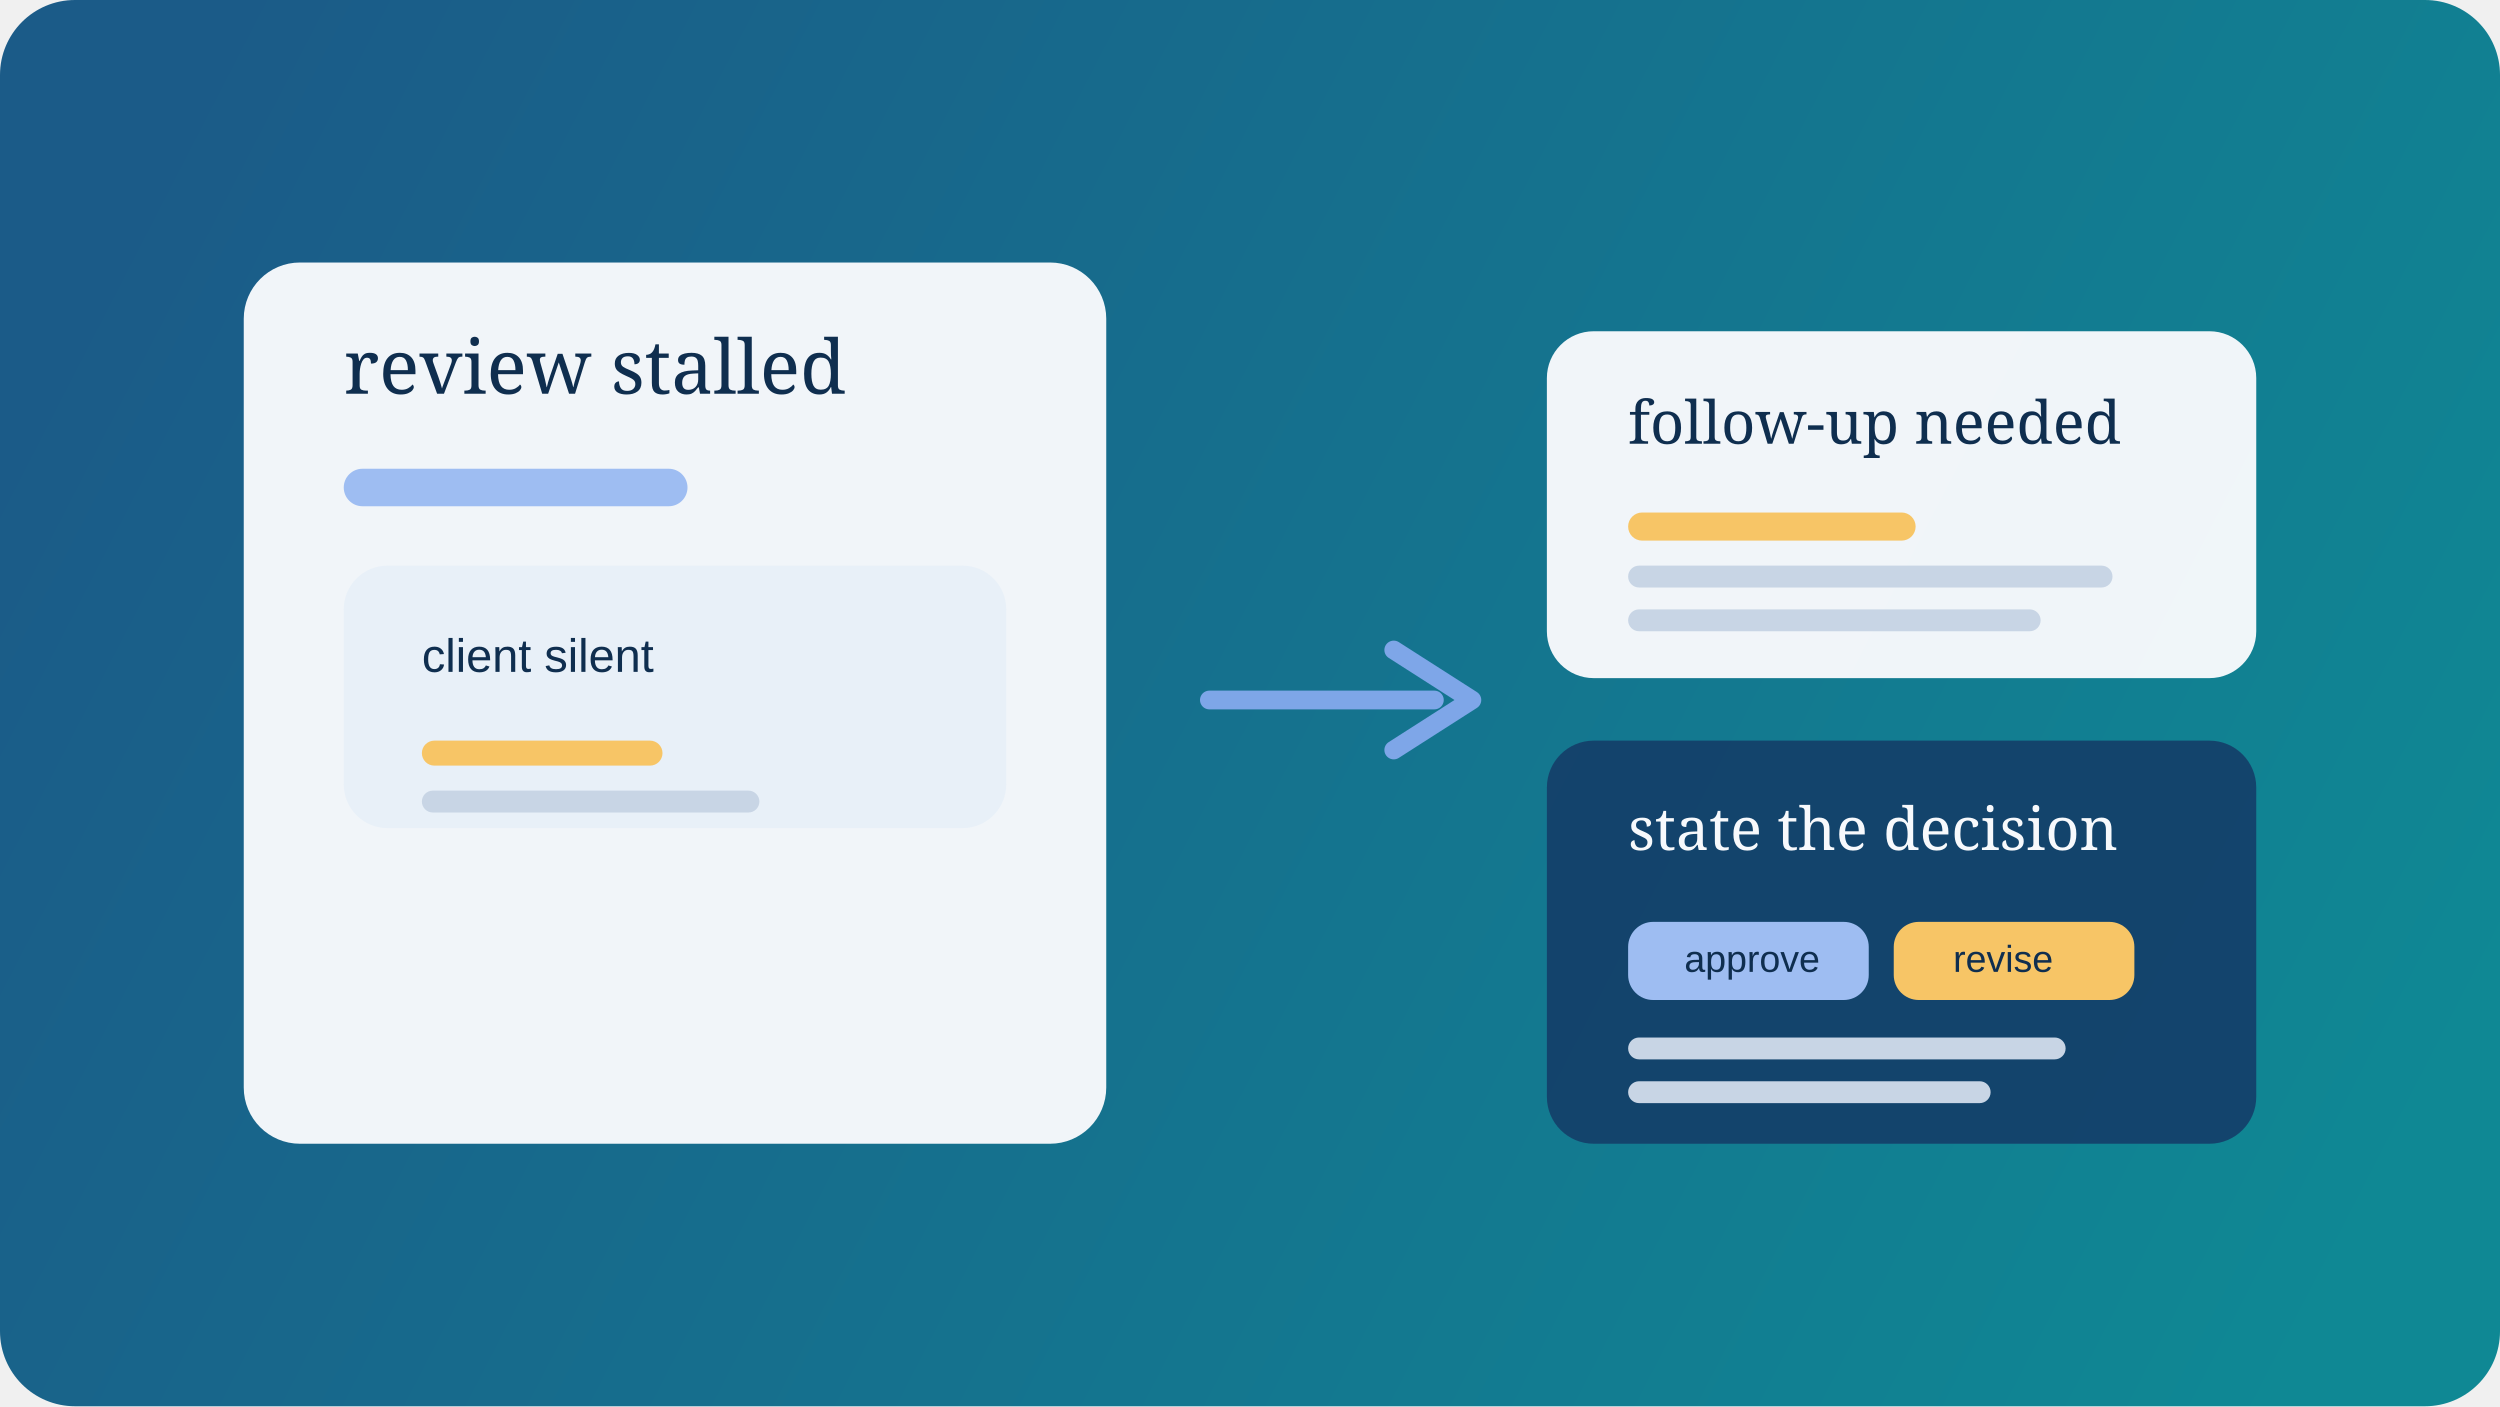
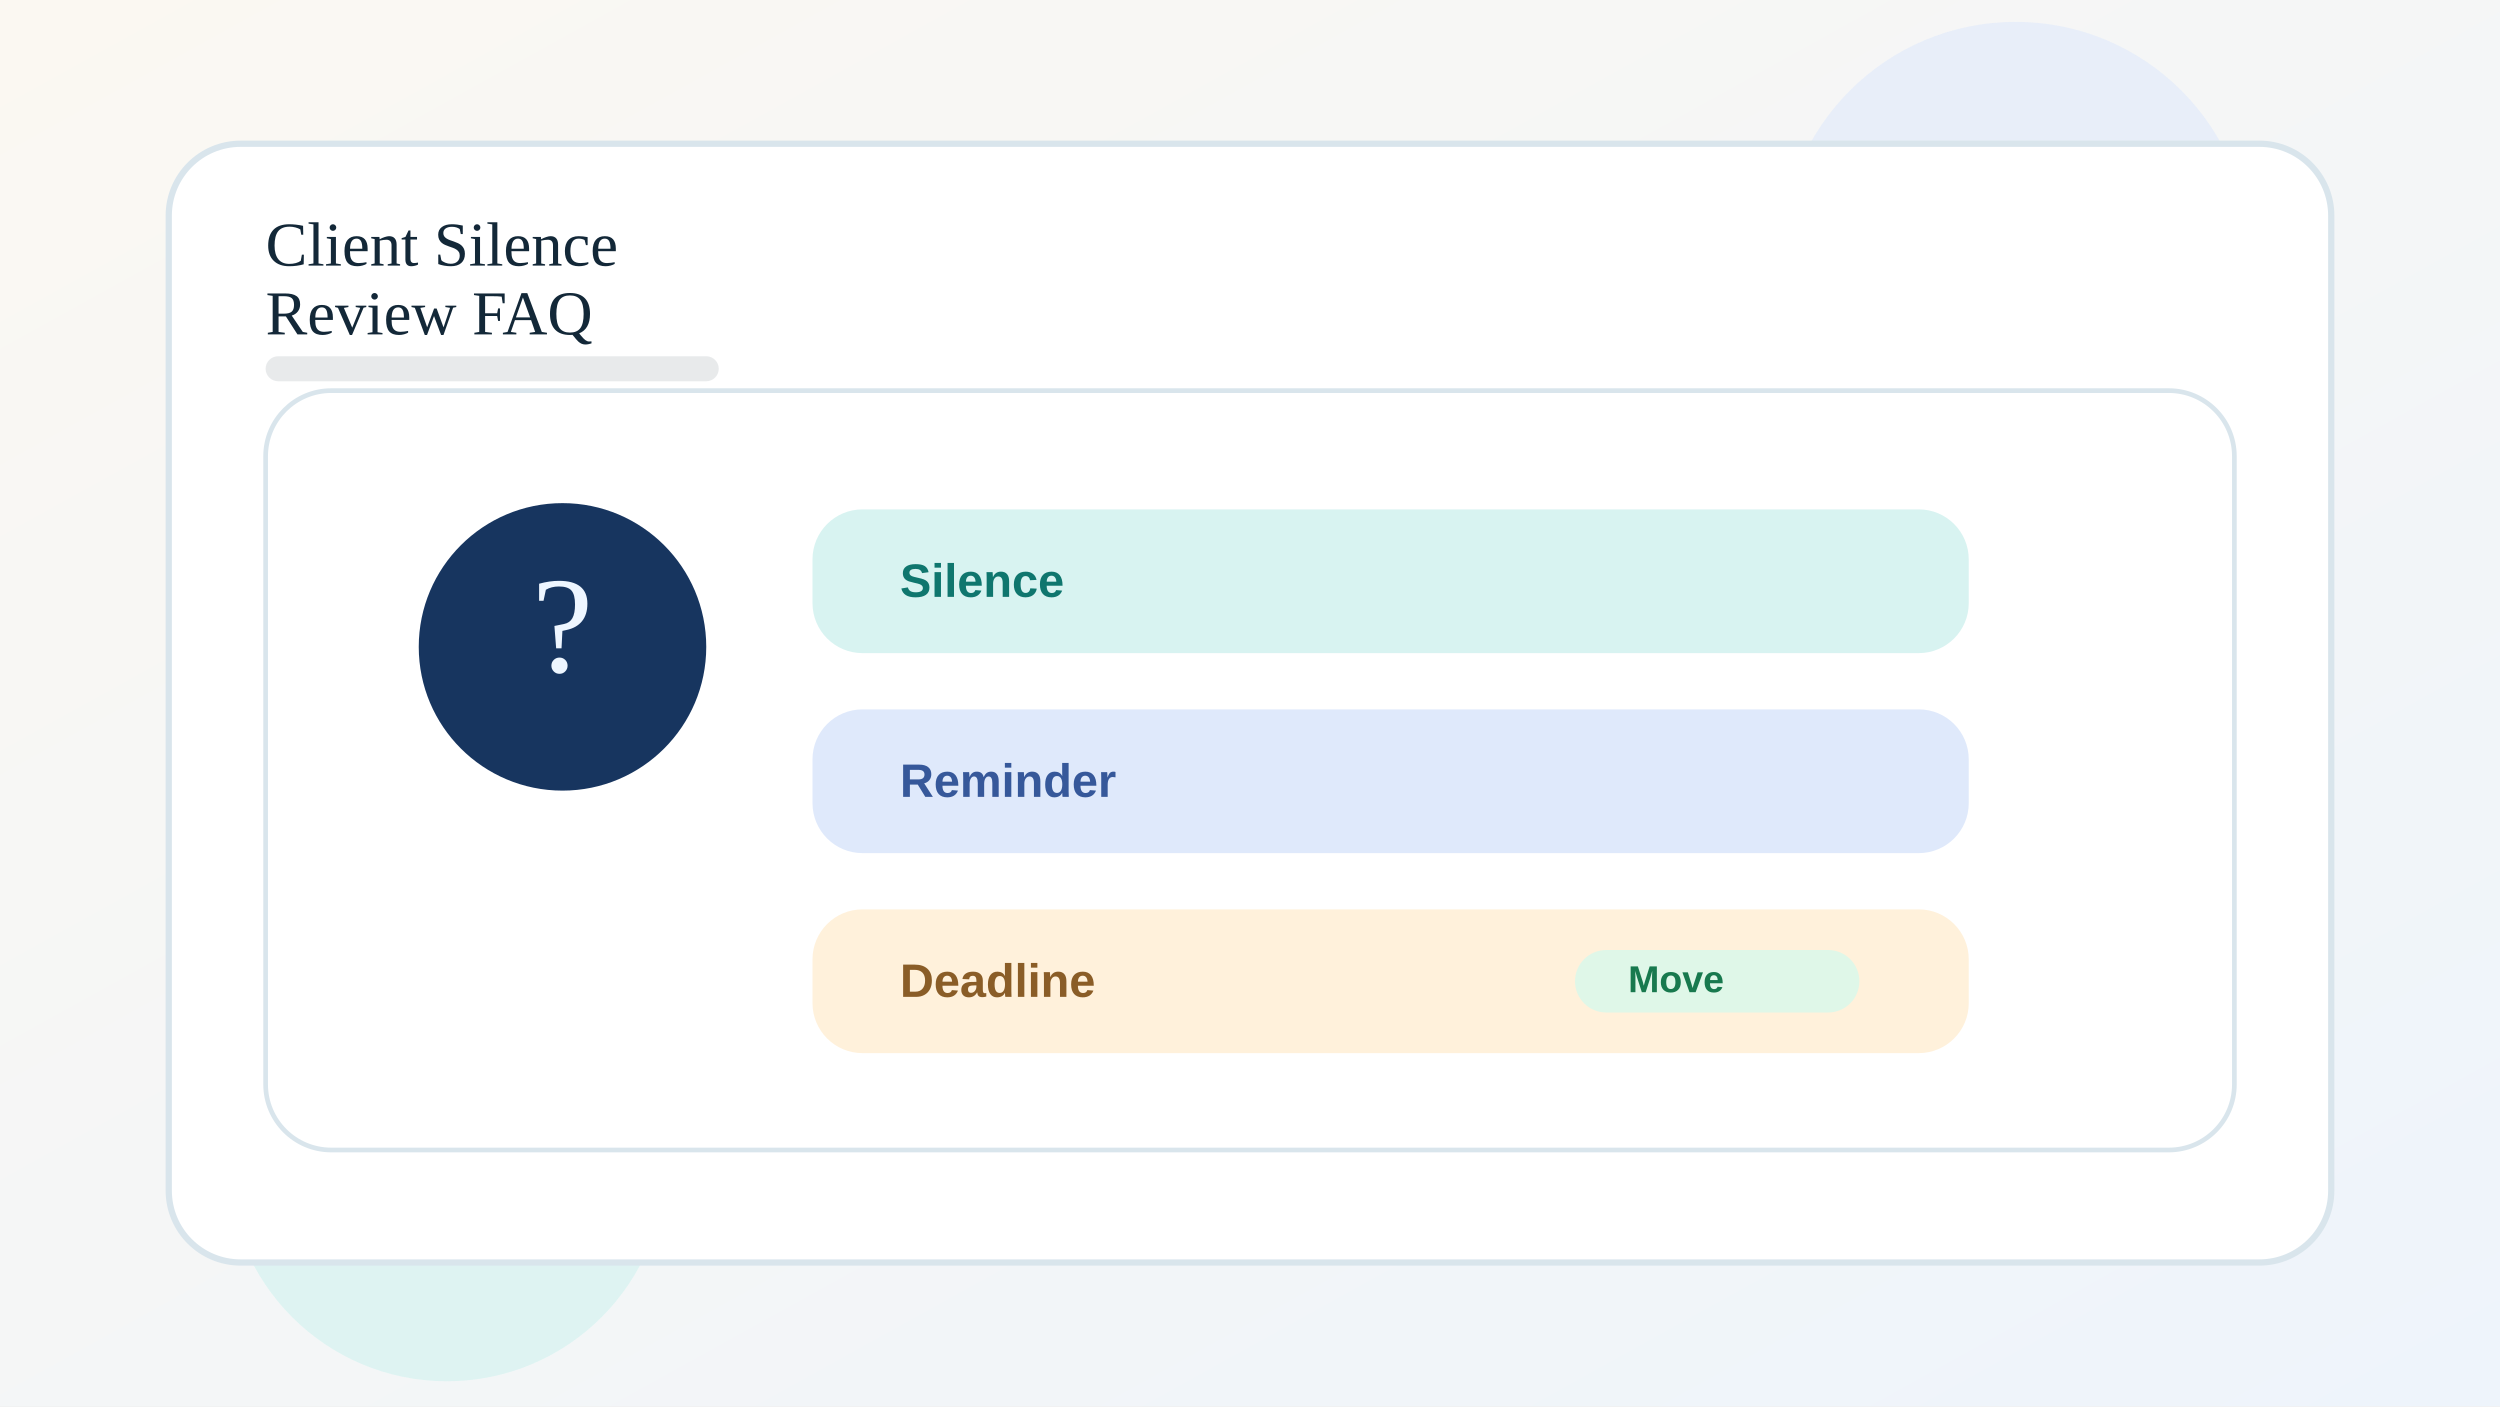
- <svg xmlns="http://www.w3.org/2000/svg" width="1600" height="900" viewBox="0 0 1600 900" fill="none">
-   <rect width="1600" height="900" rx="48" fill="url(#bg)" />
-   <rect x="156" y="168" width="552" height="564" rx="36" fill="#F7F9FC" opacity=".97" />
-   <text x="220" y="252" fill="#0F2E4F" font-family="Georgia, serif" font-size="48">review stalled</text>
-   <rect x="220" y="300" width="220" height="24" rx="12" fill="#9EBDF2" />
-   <rect x="220" y="362" width="424" height="168" rx="28" fill="#E8F0F8" />
-   <text x="270" y="430" fill="#0F2E4F" font-family="Arial, sans-serif" font-size="30">client silent</text>
-   <rect x="270" y="474" width="154" height="16" rx="8" fill="#F7C566" />
-   <rect x="270" y="506" width="216" height="14" rx="7" fill="#C8D5E5" />
-   <path d="M774 448H918" stroke="#7EA6E8" stroke-width="12" stroke-linecap="round" />
-   <path d="M892 416L942 448L892 480" stroke="#7EA6E8" stroke-width="12" stroke-linecap="round" stroke-linejoin="round" />
-   <rect x="990" y="212" width="454" height="222" rx="30" fill="#F7F9FC" opacity=".97" />
-   <text x="1042" y="284" fill="#0F2E4F" font-family="Georgia, serif" font-size="38">follow-up needed</text>
-   <rect x="1042" y="328" width="184" height="18" rx="9" fill="#F7C566" />
-   <rect x="1042" y="362" width="310" height="14" rx="7" fill="#C8D5E5" />
-   <rect x="1042" y="390" width="264" height="14" rx="7" fill="#C8D5E5" />
-   <rect x="990" y="474" width="454" height="258" rx="30" fill="#143F69" opacity=".92" />
-   <text x="1042" y="544" fill="#F7F9FC" font-family="Georgia, serif" font-size="38">state the decision</text>
-   <rect x="1042" y="590" width="154" height="50" rx="16" fill="#9EBDF2" />
-   <text x="1078" y="622" fill="#0F2E4F" font-family="Arial, sans-serif" font-size="24">approve</text>
-   <rect x="1212" y="590" width="154" height="50" rx="16" fill="#F7C566" />
-   <text x="1250" y="622" fill="#0F2E4F" font-family="Arial, sans-serif" font-size="24">revise</text>
-   <rect x="1042" y="664" width="280" height="14" rx="7" fill="#C8D5E5" />
-   <rect x="1042" y="692" width="232" height="14" rx="7" fill="#C8D5E5" />
+ <svg xmlns="http://www.w3.org/2000/svg" viewBox="0 0 1600 900" role="img" aria-labelledby="title desc">
  <defs>
-     <linearGradient id="bg" x1="104" y1="92" x2="1504" y2="814" gradientUnits="userSpaceOnUse">
-       <stop stop-color="#1B5B88" />
-       <stop offset="1" stop-color="#0F8894" />
+     <linearGradient id="faq-client-silence-review-faq-svg-bg" x1="0%" y1="0%" x2="100%" y2="100%">
+       <stop offset="0%" stop-color="#fbf8f2" />
+       <stop offset="100%" stop-color="#eef4fb" />
    </linearGradient>
  </defs>
+   <rect width="1600" height="900" fill="url(#faq-client-silence-review-faq-svg-bg)" />
+   <circle cx="1290" cy="164" r="150" fill="#dfe9fb" opacity=".6" />
+   <circle cx="286" cy="744" r="140" fill="#d8f3f1" opacity=".8" />
+   <rect x="108" y="92" width="1384" height="716" rx="46" fill="#ffffff" stroke="#d9e5ec" stroke-width="4" />
+   <text x="170" y="170" font-family="Georgia, 'Times New Roman', serif" font-size="40" fill="#132838">Client Silence</text>
+   <text x="170" y="214" font-family="Georgia, 'Times New Roman', serif" font-size="40" fill="#132838">Review FAQ</text>
+   <rect x="170" y="228" width="290" height="16" rx="8" fill="#132838" opacity=".10" />
+   <rect x="170" y="250" width="1260" height="486" rx="42" fill="#ffffff" stroke="#d9e5ec" stroke-width="3" />
+   <circle cx="360" cy="414" r="92" fill="#17355f" />
+   <text x="360" y="430" text-anchor="middle" font-family="Georgia, 'Times New Roman', serif" font-size="88" fill="#eef6ff">?</text>
+   <rect x="520" y="326" width="740" height="92" rx="32" fill="#d8f3f1" />
+   <rect x="520" y="454" width="740" height="92" rx="32" fill="#dfe9fb" />
+   <rect x="520" y="582" width="740" height="92" rx="32" fill="#fff1db" />
+   <text x="576" y="382" font-family="Arial, sans-serif" font-size="30" font-weight="700" fill="#0f766e">Silence</text>
+   <text x="576" y="510" font-family="Arial, sans-serif" font-size="30" font-weight="700" fill="#36589a">Reminder</text>
+   <text x="576" y="638" font-family="Arial, sans-serif" font-size="30" font-weight="700" fill="#8a5d27">Deadline</text>
+   <rect x="1008" y="608" width="182" height="40" rx="20" fill="#dff7e8" />
+   <text x="1042" y="635" font-family="Arial, sans-serif" font-size="24" font-weight="700" fill="#18794e">Move</text>
</svg>
